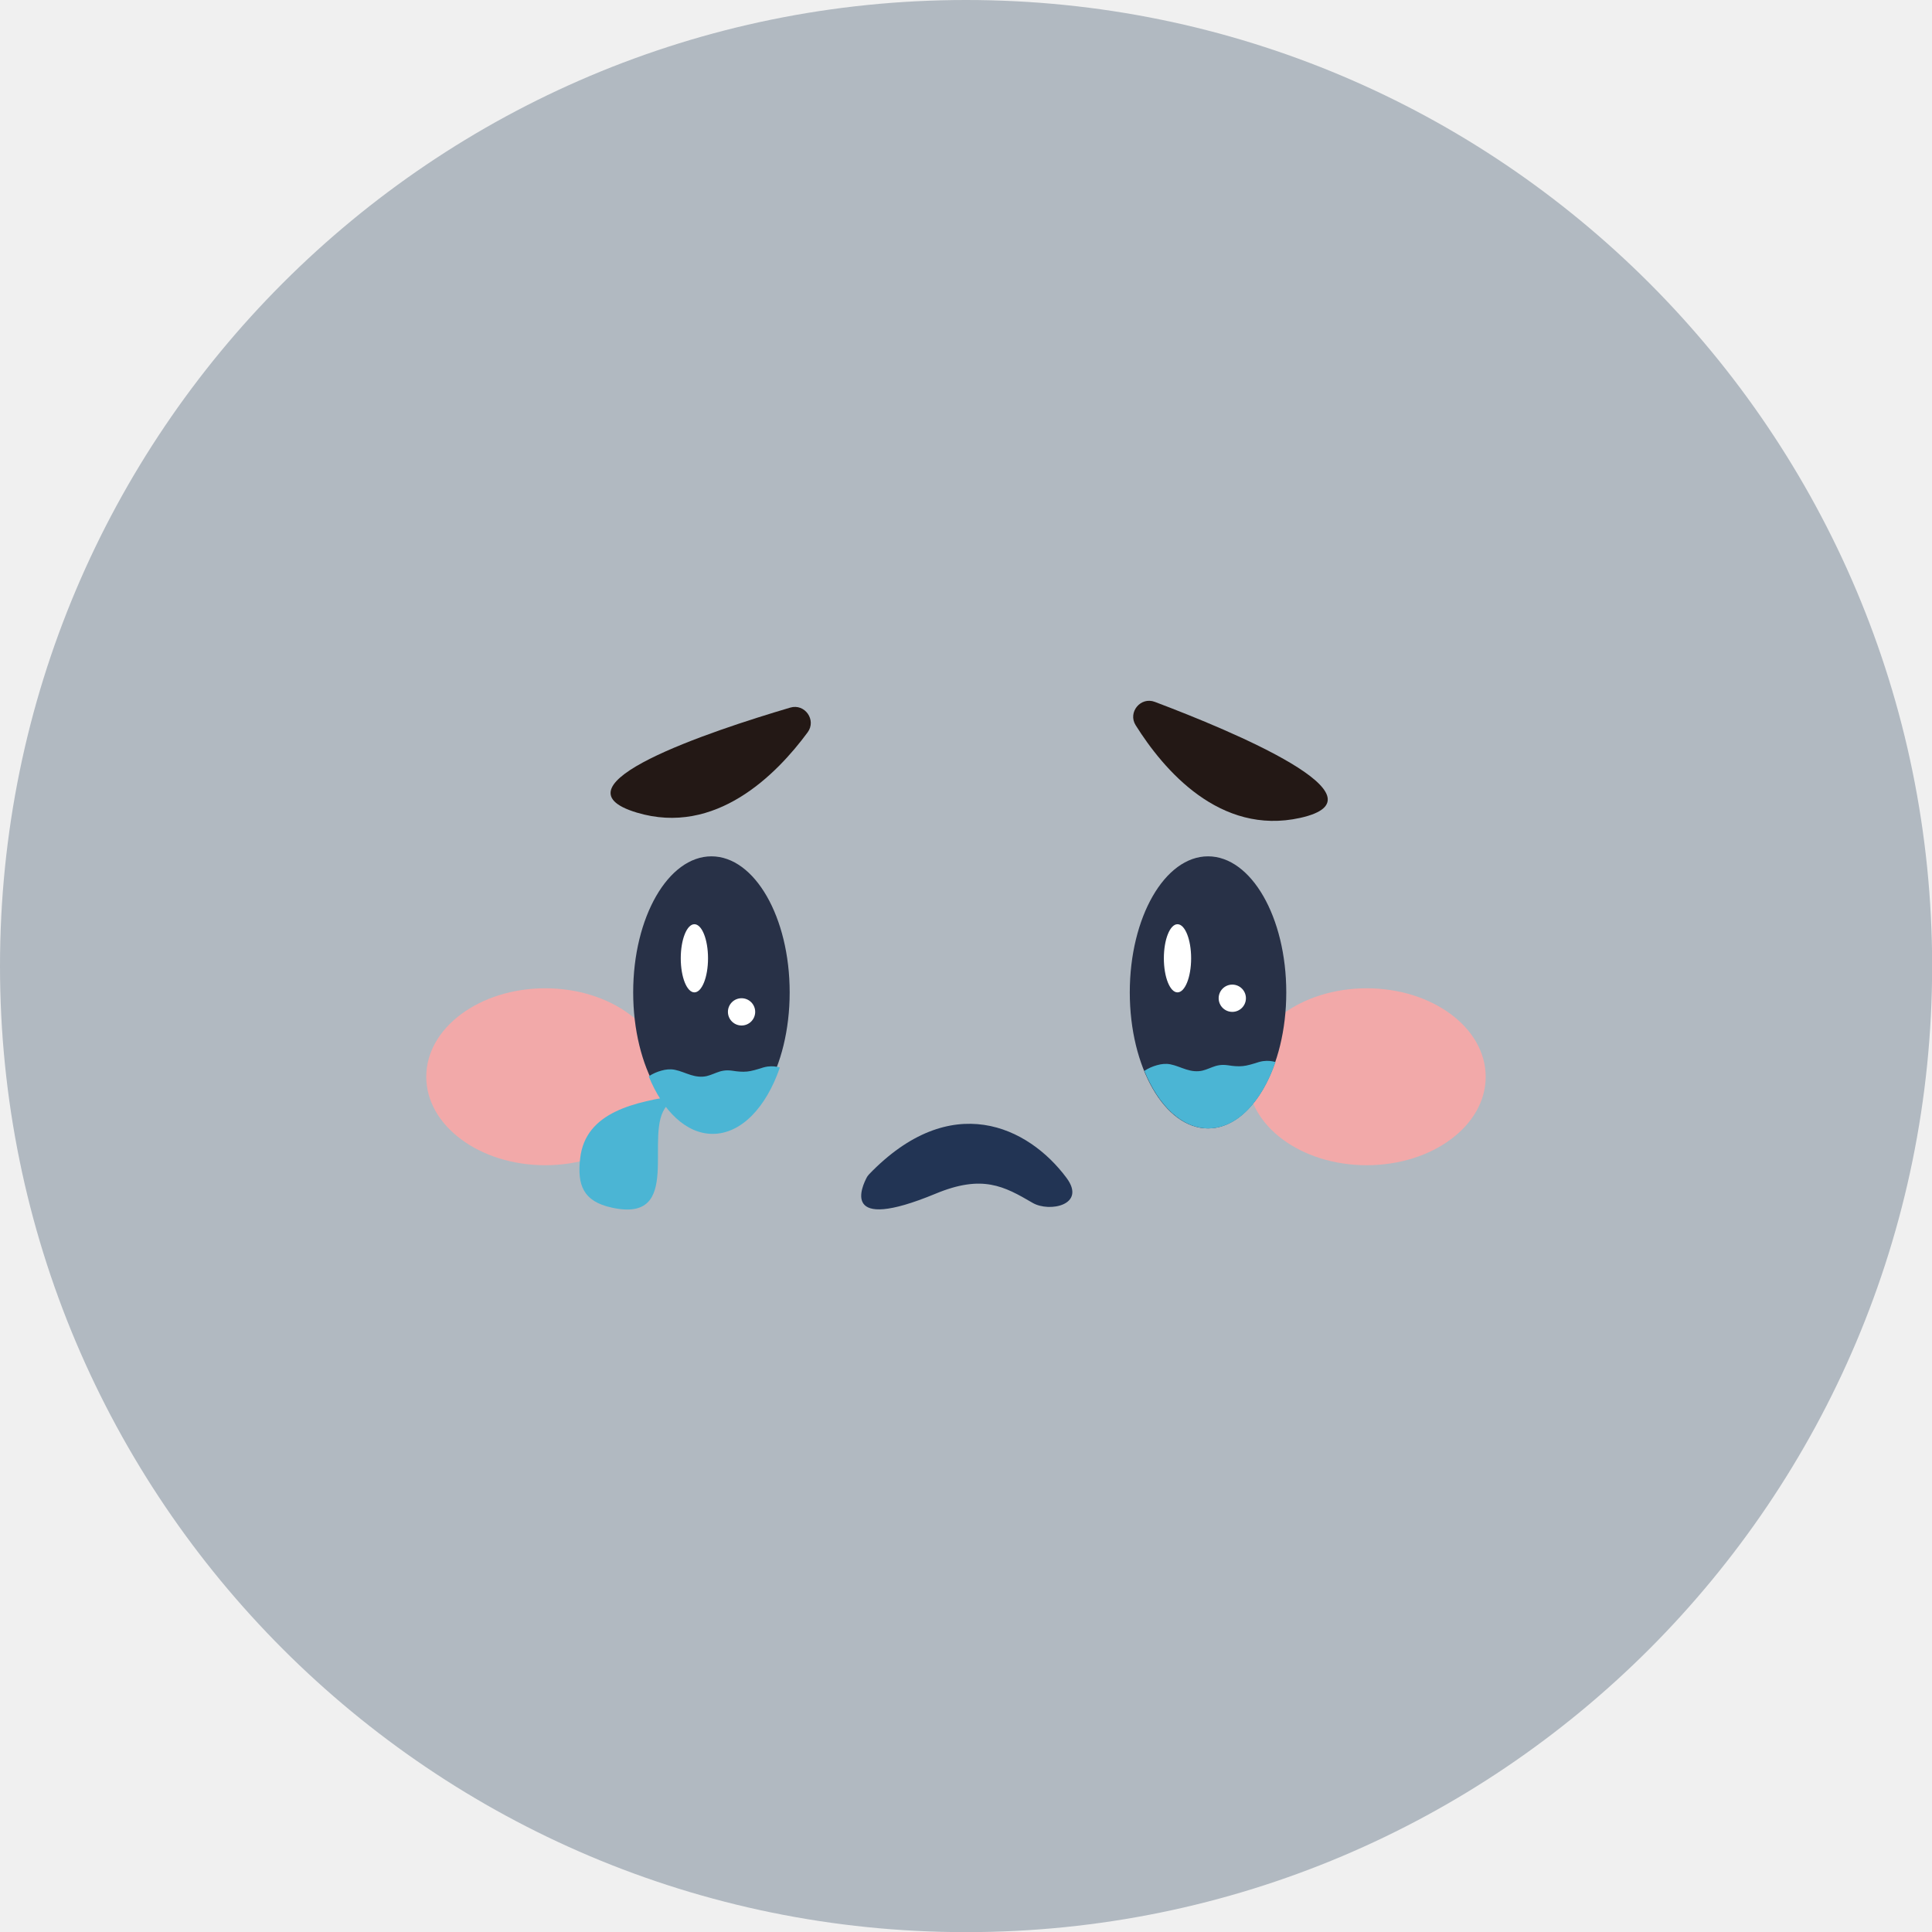
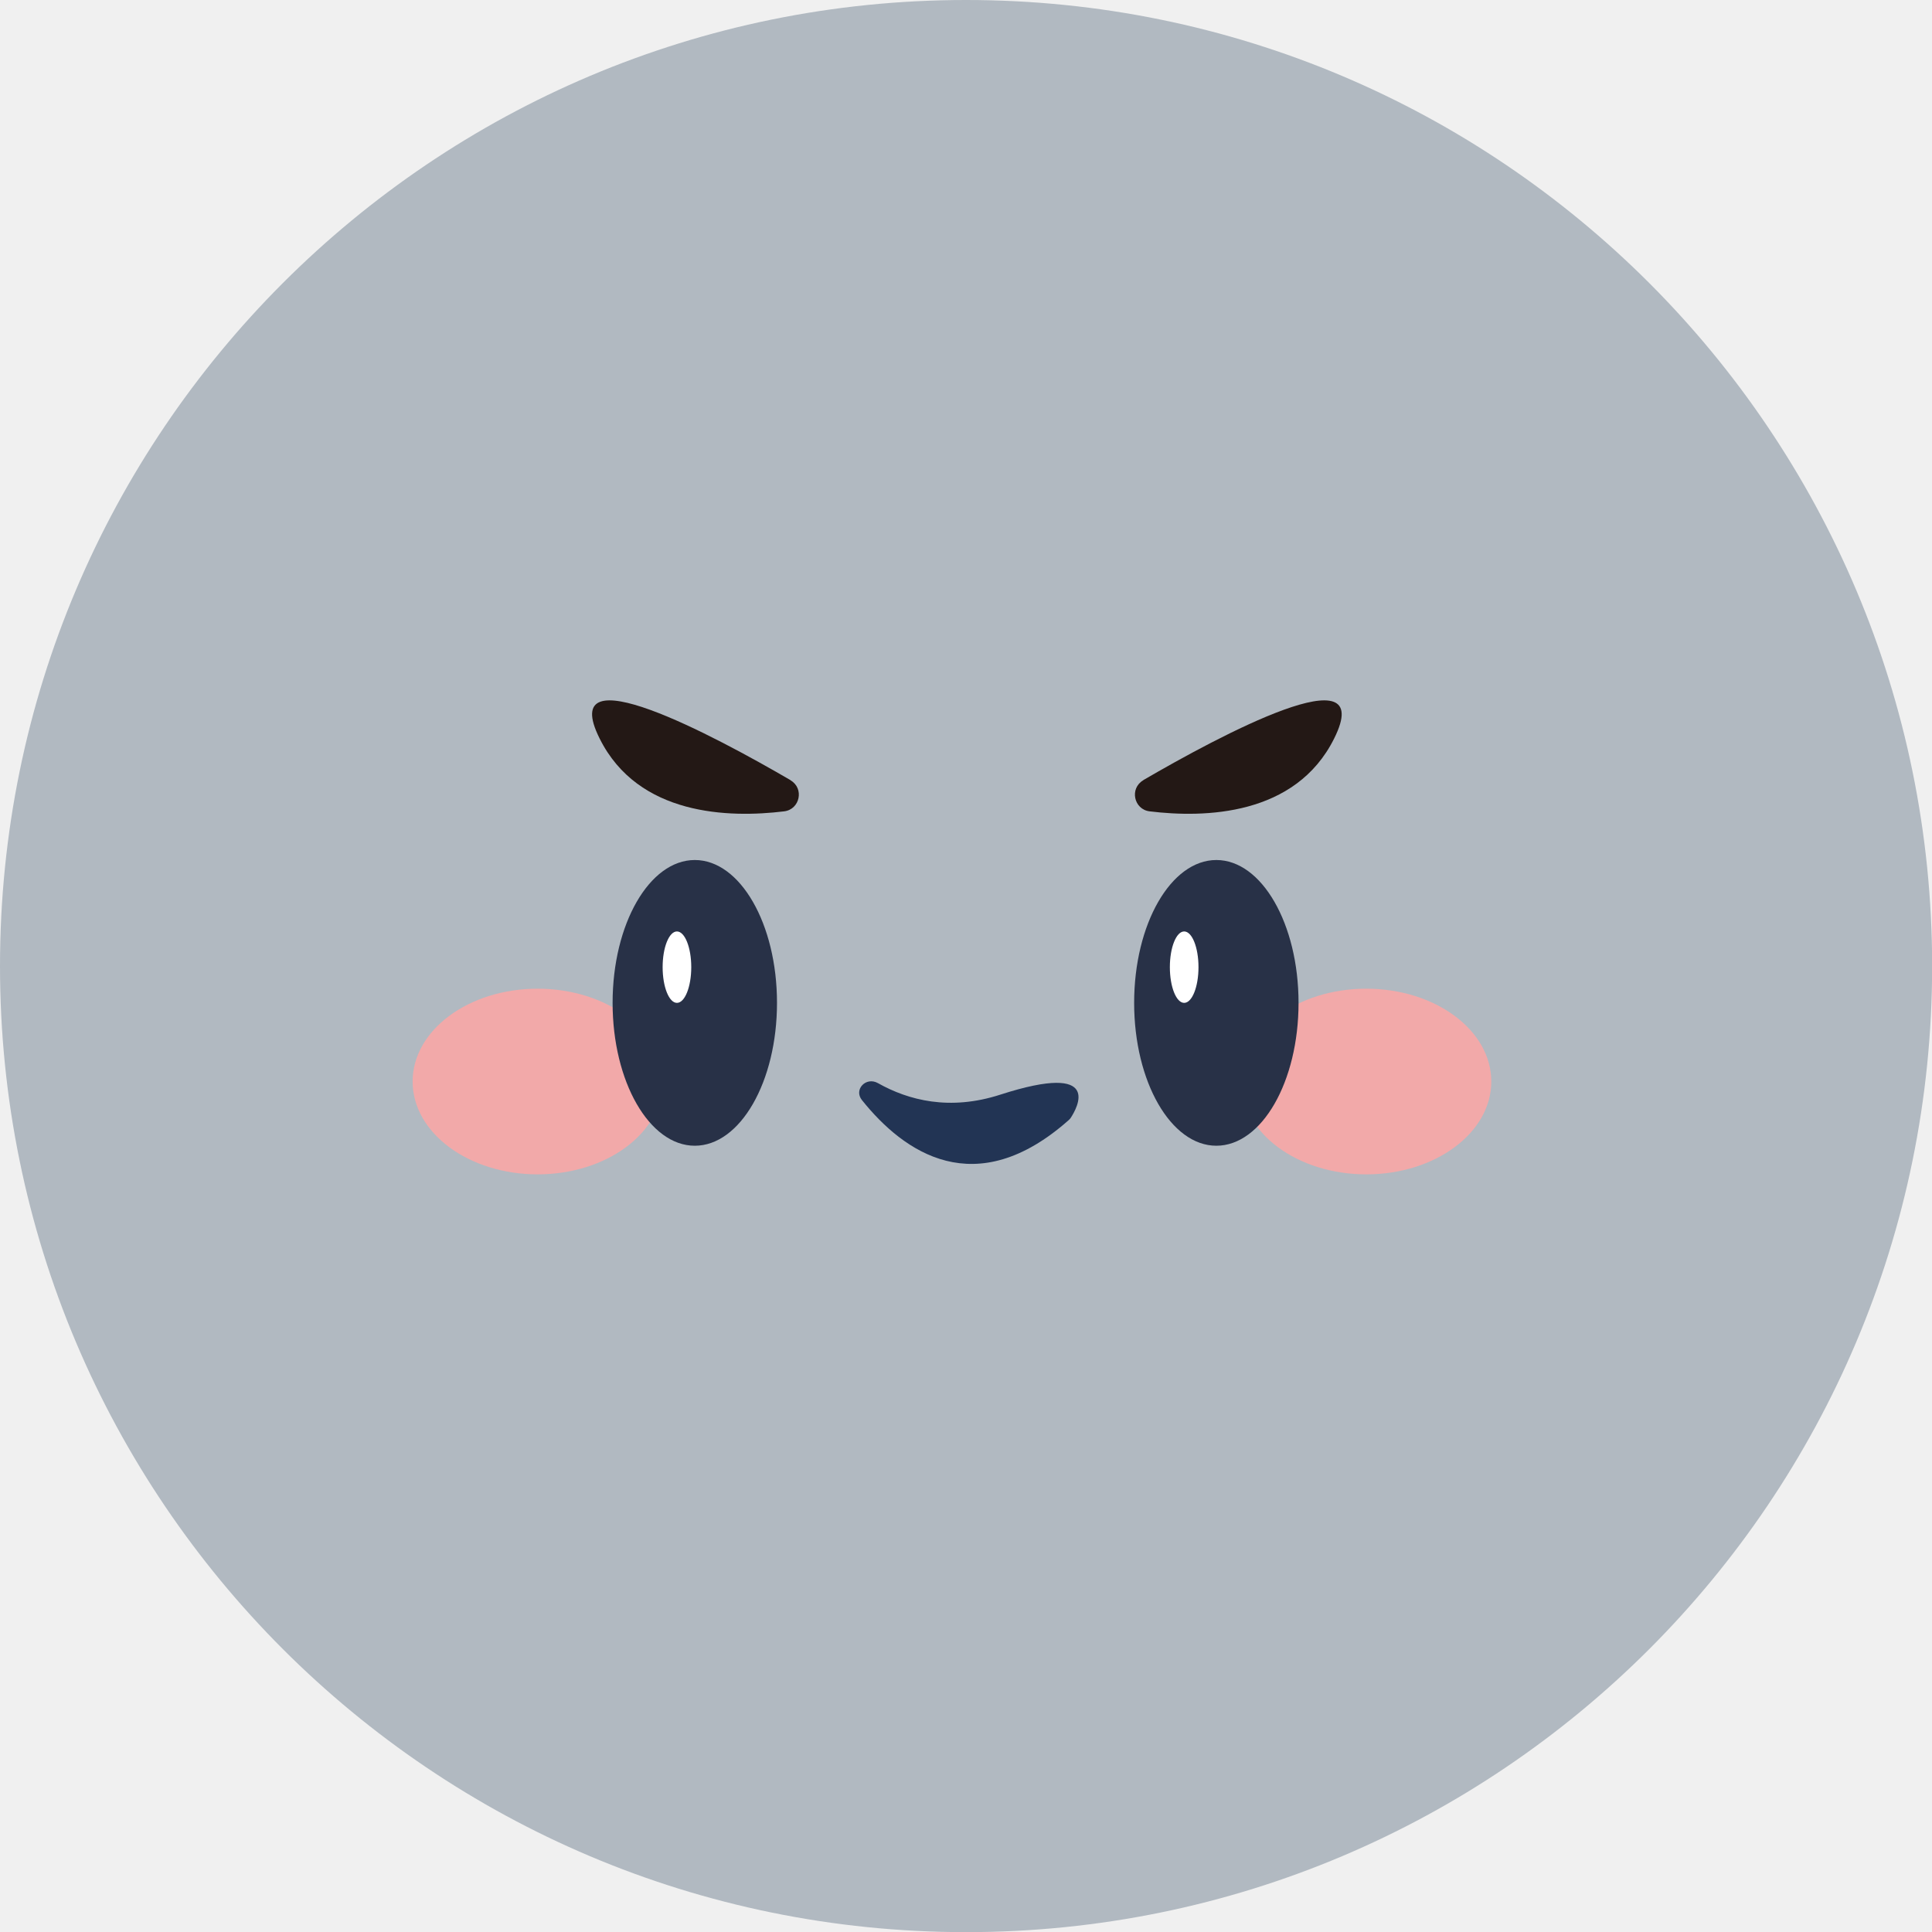
<svg xmlns="http://www.w3.org/2000/svg" id="_레이어_2" data-name="레이어 2" viewBox="0 0 141.73 141.73">
  <defs>
    <style>
      .cls-1 {
        fill: #b1b9c1;
      }

-       .cls-1, .cls-2, .cls-3, .cls-4, .cls-5, .cls-6, .cls-7 {
+       .cls-1, .cls-2, .cls-3, .cls-4, .cls-5, .cls-6 {
        stroke-width: 0px;
      }

      .cls-2 {
        fill: #231815;
      }

      .cls-3 {
-         fill: #4bb5d4;
+         fill: #f2a9a9;
      }

      .cls-4 {
-         fill: #f2a9a9;
+         fill: #223454;
      }

      .cls-5 {
-         fill: #223454;
+         fill: #283147;
      }

      .cls-6 {
-         fill: #283147;
-       }
- 
-       .cls-7 {
        fill: #fff;
      }
    </style>
  </defs>
  <g id="_레이어_1-2" data-name="레이어 1">
    <circle class="cls-1" cx="70.87" cy="70.87" r="70.87" />
    <g>
-       <ellipse class="cls-4" cx="40" cy="78.99" rx="8.73" ry="6.49" />
-       <ellipse class="cls-4" cx="100.26" cy="78.99" rx="8.73" ry="6.49" />
-       <ellipse class="cls-6" cx="52.19" cy="72.8" rx="5.74" ry="9.98" />
-       <ellipse class="cls-6" cx="88.62" cy="72.8" rx="5.74" ry="9.98" />
-       <path class="cls-3" d="M56.32,78.24c-.22.03-.44.1-.65.17-.2.06-.4.12-.61.16-.34.07-.69.06-1.03.02-.22-.03-.44-.07-.66-.07-.19,0-.37.03-.55.08-.33.1-.64.26-.97.34-.39.09-.79.04-1.17-.08-.39-.12-.77-.3-1.17-.38-.34-.07-.67-.03-.99.06-.33.09-.65.23-.93.42,0,0,0,0,0,0,1.04,2.55,2.75,4.22,4.69,4.22,2.1,0,3.93-1.95,4.93-4.87-.28-.08-.57-.11-.87-.07Z" />
-       <path class="cls-3" d="M92.68,77.84c-.22.03-.44.1-.65.17-.2.06-.4.12-.61.16-.34.07-.69.06-1.03.02-.22-.03-.44-.07-.66-.07-.19,0-.37.03-.55.08-.33.1-.64.26-.97.34-.39.09-.79.04-1.17-.08-.39-.12-.77-.3-1.17-.38-.34-.07-.67-.03-.99.06-.33.09-.65.23-.93.42,0,0,0,0,0,0,1.04,2.55,2.75,4.22,4.69,4.22,2.1,0,3.93-1.95,4.93-4.87-.28-.08-.57-.11-.87-.07Z" />
-       <path class="cls-2" d="M84.72,51.49c-1.05-.4-2,.77-1.41,1.71,2.05,3.27,6.17,8.11,12.07,6.8,6.71-1.49-4.94-6.35-10.66-8.51Z" />
-       <path class="cls-2" d="M57.97,51.91c1.07-.32,1.94.91,1.28,1.81-2.29,3.11-6.76,7.63-12.54,5.89-6.58-1.98,5.4-5.97,11.26-7.7Z" />
-       <path class="cls-5" d="M63.73,86.17c6.03-6.28,11.71-3.53,14.51.24,1.48,1.99-1.26,2.55-2.49,1.83-2.09-1.22-3.68-2.1-7.12-.67-7.05,2.92-5.38-.57-5.03-1.22.03-.06.08-.12.13-.17Z" />
-       <ellipse class="cls-7" cx="50.94" cy="70.3" rx="1" ry="2.5" />
-       <ellipse class="cls-7" cx="86.38" cy="70.3" rx="1" ry="2.5" />
-       <path class="cls-3" d="M49.78,80.34c-3.1.5-6.83,1.17-7.22,4.64-.22,1.93.2,3.15,2.32,3.61,5.35,1.18,2.26-5.46,4.03-7.46" />
+       <ellipse class="cls-3" cx="39.44" cy="79.34" rx="9.17" ry="6.81" />
+       <ellipse class="cls-3" cx="100.23" cy="79.34" rx="9.17" ry="6.81" />
+       <ellipse class="cls-5" cx="50.97" cy="73.57" rx="6.03" ry="10.48" />
+       <ellipse class="cls-5" cx="89.23" cy="73.57" rx="6.03" ry="10.48" />
+       <path class="cls-2" d="M83.87,57.24c-1.02.59-.7,2.14.47,2.28,4.02.49,10.7.34,13.53-5.34,3.23-6.45-8.45-.18-14,3.05Z" />
+       <path class="cls-2" d="M57.99,57.24c1.02.59.7,2.14-.47,2.28-4.02.49-10.7.34-13.53-5.34-3.23-6.45,8.45-.18,14,3.05Z" />
+       <path class="cls-4" d="M78.4,82.17c-6.84,6.06-12.09,2.38-15.17-1.47-.62-.77.3-1.74,1.18-1.24,2.22,1.25,5.25,2.05,8.98.84,7.63-2.46,5.59,1.05,5.16,1.7-.04.06-.09.12-.15.17Z" />
+       <ellipse class="cls-6" cx="49.66" cy="70.95" rx="1.05" ry="2.62" />
+       <ellipse class="cls-6" cx="86.87" cy="70.95" rx="1.05" ry="2.62" />
    </g>
-     <circle class="cls-7" cx="90.4" cy="73.23" r="1" />
-     <circle class="cls-7" cx="54.4" cy="74.23" r="1" />
  </g>
</svg>
